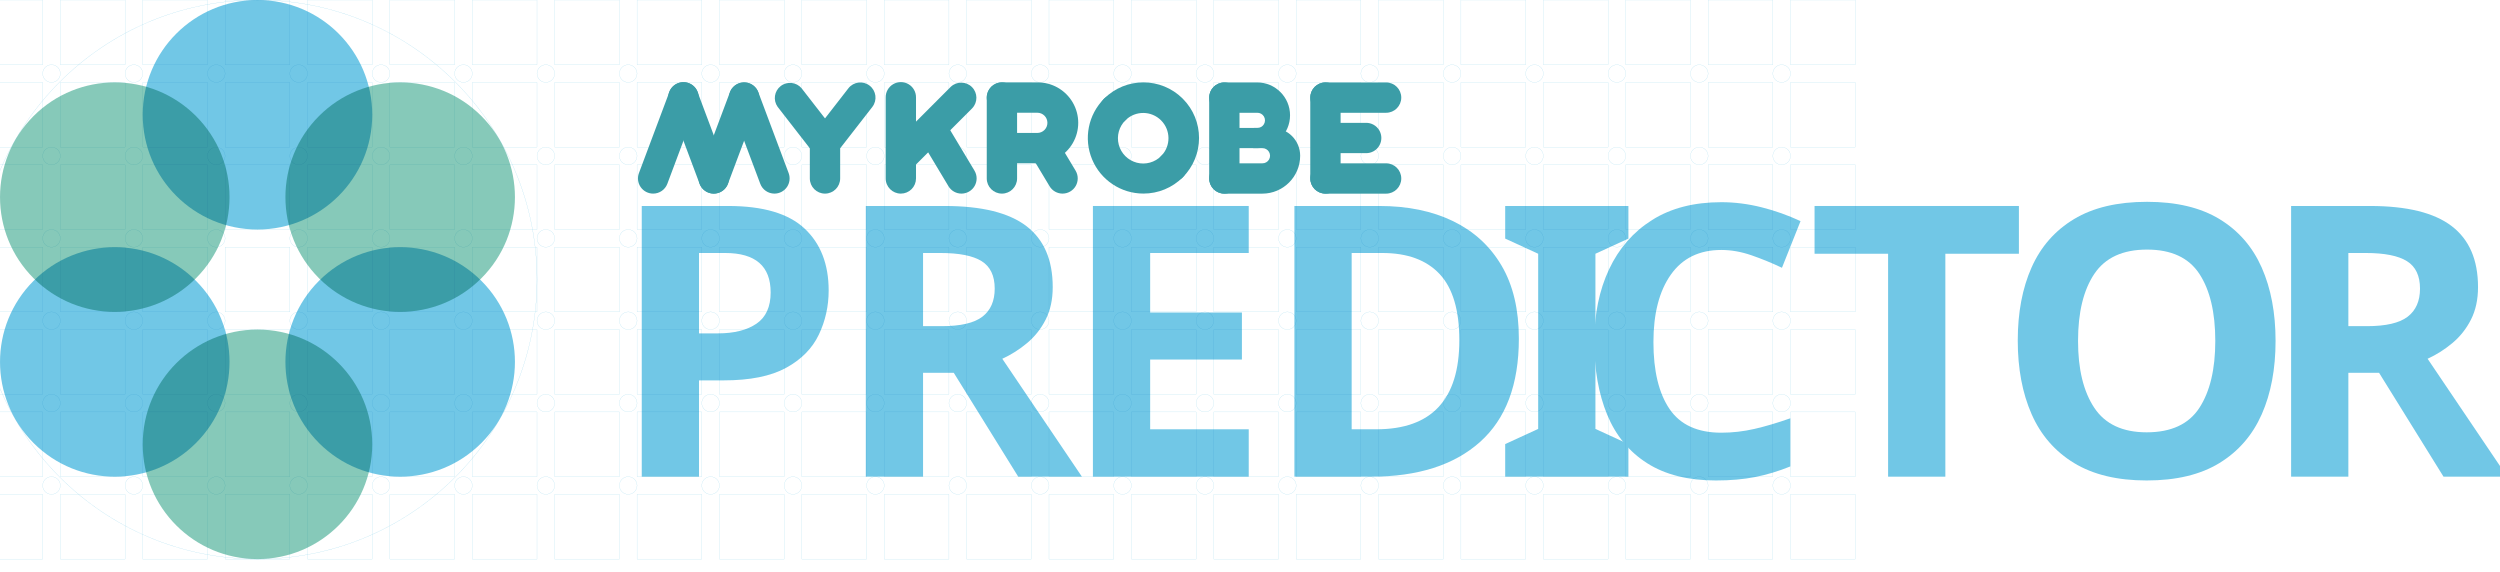
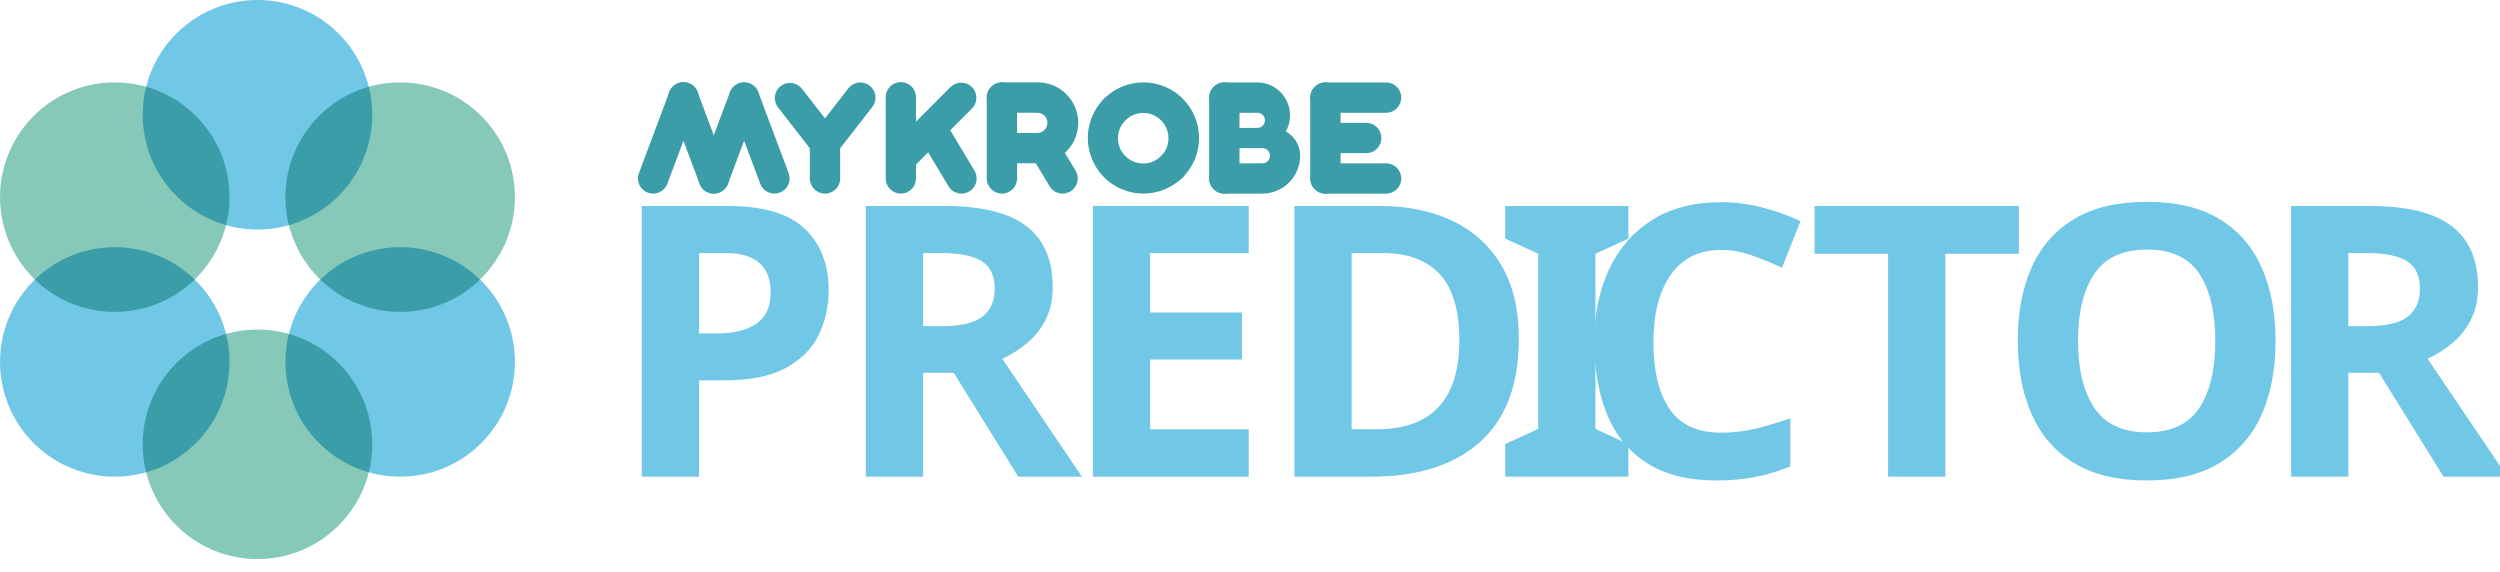
<svg xmlns="http://www.w3.org/2000/svg" viewBox="0 0 4248.14 971.06">
  <defs>
-     <style>.a{isolation:isolate;}.b{fill:none;stroke:#71c7e6;stroke-linecap:square;stroke-miterlimit:10;stroke-width:0.25px;}.c{fill:#3b9da7;}.d,.l,.m{mix-blend-mode:multiply;}.d{font-size:644.23px;font-family:BryantPro-Bold, Bryant Pro;font-weight:700;letter-spacing:-0.06em;}.d,.l{fill:#71c7e6;}.e{letter-spacing:-0.09em;}.f{letter-spacing:-0.07em;}.g{letter-spacing:-0.09em;}.h{letter-spacing:-0.08em;}.i{letter-spacing:-0.05em;}.j{letter-spacing:-0.12em;}.k{letter-spacing:-0.05em;}.m{fill:#86c9b9;}</style>
+     <style>.a{isolation:isolate;}.b{fill:#3b9da7;}.c,.k,.l{mix-blend-mode:multiply;}.c{font-size:644.23px;font-family:BryantPro-Bold, Bryant Pro;font-weight:700;letter-spacing:-0.06em;}.c,.k{fill:#71c7e6;}.d{letter-spacing:-0.09em;}.e{letter-spacing:-0.07em;}.f{letter-spacing:-0.09em;}.g{letter-spacing:-0.08em;}.h{letter-spacing:-0.05em;}.i{letter-spacing:-0.12em;}.j{letter-spacing:-0.05em;}.l{fill:#86c9b9;}</style>
  </defs>
  <g class="a">
-     <circle class="b" cx="1067.52" cy="265" r="15" />
-     <rect class="b" x="1082.52" y="140" width="110" height="110" />
-     <circle class="b" cx="1207.52" cy="265" r="15" />
-     <rect class="b" x="1222.52" y="140" width="110" height="110" />
-     <circle class="b" cx="1347.52" cy="265" r="15" />
-     <rect class="b" x="1362.52" y="140" width="110" height="110" />
-     <circle class="b" cx="1487.52" cy="265" r="15" />
-     <rect class="b" x="1502.52" y="140" width="110" height="110" />
-     <circle class="b" cx="1067.52" cy="125" r="15" />
-     <rect class="b" x="1082.52" width="110" height="110" />
-     <circle class="b" cx="1207.52" cy="125" r="15" />
-     <rect class="b" x="1222.52" width="110" height="110" />
-     <circle class="b" cx="1347.52" cy="125" r="15" />
-     <rect class="b" x="1362.52" width="110" height="110" />
-     <circle class="b" cx="1487.52" cy="125" r="15" />
-     <rect class="b" x="1502.52" width="110" height="110" />
-     <circle class="b" cx="1067.52" cy="405" r="15" />
-     <rect class="b" x="1082.52" y="280" width="110" height="110" />
-     <circle class="b" cx="1207.52" cy="405" r="15" />
-     <rect class="b" x="1222.52" y="280" width="110" height="110" />
-     <circle class="b" cx="1347.52" cy="405" r="15" />
-     <rect class="b" x="1362.52" y="280" width="110" height="110" />
-     <circle class="b" cx="1487.52" cy="405" r="15" />
-     <rect class="b" x="1502.52" y="280" width="110" height="110" />
-     <circle class="b" cx="1067.52" cy="545" r="15" />
-     <rect class="b" x="1082.52" y="420" width="110" height="110" />
-     <circle class="b" cx="1207.52" cy="545" r="15" />
-     <rect class="b" x="1222.52" y="420" width="110" height="110" />
-     <circle class="b" cx="1347.52" cy="545" r="15" />
-     <rect class="b" x="1362.52" y="420" width="110" height="110" />
-     <circle class="b" cx="1487.52" cy="545" r="15" />
-     <rect class="b" x="1502.52" y="420" width="110" height="110" />
-     <circle class="b" cx="1067.52" cy="685" r="15" />
-     <rect class="b" x="1082.52" y="560" width="110" height="110" />
-     <circle class="b" cx="1207.52" cy="685" r="15" />
-     <rect class="b" x="1222.52" y="560" width="110" height="110" />
-     <circle class="b" cx="1347.52" cy="685" r="15" />
-     <rect class="b" x="1362.52" y="560" width="110" height="110" />
-     <circle class="b" cx="1487.52" cy="685" r="15" />
-     <rect class="b" x="1502.52" y="560" width="110" height="110" />
-     <circle class="b" cx="1067.52" cy="825" r="15" />
-     <rect class="b" x="1082.52" y="700" width="110" height="110" />
-     <circle class="b" cx="1207.52" cy="825" r="15" />
-     <rect class="b" x="1222.52" y="700" width="110" height="110" />
-     <circle class="b" cx="1347.52" cy="825" r="15" />
-     <rect class="b" x="1362.52" y="700" width="110" height="110" />
-     <circle class="b" cx="1487.52" cy="825" r="15" />
-     <rect class="b" x="1502.52" y="700" width="110" height="110" />
-     <rect class="b" x="1082.52" y="840" width="110" height="110" />
-     <rect class="b" x="1222.52" y="840" width="110" height="110" />
-     <rect class="b" x="1362.52" y="840" width="110" height="110" />
-     <rect class="b" x="1502.52" y="840" width="110" height="110" />
-     <circle class="b" cx="507.52" cy="265" r="15" />
-     <rect class="b" x="522.52" y="140" width="110" height="110" />
-     <circle class="b" cx="647.52" cy="265" r="15" />
-     <rect class="b" x="662.52" y="140" width="110" height="110" />
-     <circle class="b" cx="787.52" cy="265" r="15" />
-     <rect class="b" x="802.52" y="140" width="110" height="110" />
-     <circle class="b" cx="927.52" cy="265" r="15" />
-     <rect class="b" x="942.52" y="140" width="110" height="110" />
-     <circle class="b" cx="507.52" cy="125" r="15" />
-     <rect class="b" x="522.52" width="110" height="110" />
-     <circle class="b" cx="647.52" cy="125" r="15" />
-     <rect class="b" x="662.52" width="110" height="110" />
-     <circle class="b" cx="787.52" cy="125" r="15" />
-     <rect class="b" x="802.52" width="110" height="110" />
-     <circle class="b" cx="927.52" cy="125" r="15" />
-     <rect class="b" x="942.52" width="110" height="110" />
-     <circle class="b" cx="507.52" cy="405" r="15" />
-     <rect class="b" x="522.52" y="280" width="110" height="110" />
-     <circle class="b" cx="647.52" cy="405" r="15" />
-     <rect class="b" x="662.52" y="280" width="110" height="110" />
-     <circle class="b" cx="787.52" cy="405" r="15" />
-     <rect class="b" x="802.52" y="280" width="110" height="110" />
-     <circle class="b" cx="927.52" cy="405" r="15" />
-     <rect class="b" x="942.52" y="280" width="110" height="110" />
-     <circle class="b" cx="507.52" cy="545" r="15" />
-     <rect class="b" x="522.52" y="420" width="110" height="110" />
-     <circle class="b" cx="647.52" cy="545" r="15" />
-     <rect class="b" x="662.52" y="420" width="110" height="110" />
-     <circle class="b" cx="787.52" cy="545" r="15" />
-     <rect class="b" x="802.52" y="420" width="110" height="110" />
-     <circle class="b" cx="927.52" cy="545" r="15" />
-     <rect class="b" x="942.52" y="420" width="110" height="110" />
-     <circle class="b" cx="507.52" cy="685" r="15" />
-     <rect class="b" x="522.52" y="560" width="110" height="110" />
-     <circle class="b" cx="647.52" cy="685" r="15" />
-     <rect class="b" x="662.52" y="560" width="110" height="110" />
-     <circle class="b" cx="787.52" cy="685" r="15" />
-     <rect class="b" x="802.52" y="560" width="110" height="110" />
-     <circle class="b" cx="927.52" cy="685" r="15" />
-     <rect class="b" x="942.52" y="560" width="110" height="110" />
-     <circle class="b" cx="507.52" cy="825" r="15" />
-     <rect class="b" x="522.52" y="700" width="110" height="110" />
-     <circle class="b" cx="647.52" cy="825" r="15" />
-     <rect class="b" x="662.52" y="700" width="110" height="110" />
-     <circle class="b" cx="787.52" cy="825" r="15" />
-     <rect class="b" x="802.52" y="700" width="110" height="110" />
-     <circle class="b" cx="927.52" cy="825" r="15" />
-     <rect class="b" x="942.52" y="700" width="110" height="110" />
-     <rect class="b" x="522.52" y="840" width="110" height="110" />
-     <rect class="b" x="662.52" y="840" width="110" height="110" />
-     <rect class="b" x="802.52" y="840" width="110" height="110" />
-     <rect class="b" x="942.52" y="840" width="110" height="110" />
-     <rect class="b" x="-37.48" y="140" width="110" height="110" />
-     <circle class="b" cx="87.52" cy="265" r="15" />
-     <rect class="b" x="102.52" y="140" width="110" height="110" />
-     <circle class="b" cx="227.52" cy="265" r="15" />
-     <rect class="b" x="242.52" y="140" width="110" height="110" />
-     <circle class="b" cx="367.52" cy="265" r="15" />
-     <rect class="b" x="382.52" y="140" width="110" height="110" />
-     <rect class="b" x="-37.48" width="110" height="110" />
-     <circle class="b" cx="87.52" cy="125" r="15" />
-     <rect class="b" x="102.52" width="110" height="110" />
-     <circle class="b" cx="227.52" cy="125" r="15" />
-     <rect class="b" x="242.52" width="110" height="110" />
-     <circle class="b" cx="367.52" cy="125" r="15" />
-     <rect class="b" x="382.52" width="110" height="110" />
-     <rect class="b" x="-37.48" y="280" width="110" height="110" />
-     <circle class="b" cx="87.52" cy="405" r="15" />
-     <rect class="b" x="102.52" y="280" width="110" height="110" />
-     <circle class="b" cx="227.52" cy="405" r="15" />
-     <rect class="b" x="242.52" y="280" width="110" height="110" />
-     <circle class="b" cx="367.52" cy="405" r="15" />
-     <rect class="b" x="382.52" y="280" width="110" height="110" />
-     <rect class="b" x="-37.48" y="420" width="110" height="110" />
-     <circle class="b" cx="87.52" cy="545" r="15" />
-     <rect class="b" x="102.52" y="420" width="110" height="110" />
-     <circle class="b" cx="227.52" cy="545" r="15" />
-     <rect class="b" x="242.52" y="420" width="110" height="110" />
-     <circle class="b" cx="367.52" cy="545" r="15" />
-     <rect class="b" x="382.52" y="420" width="110" height="110" />
-     <rect class="b" x="-37.48" y="560" width="110" height="110" />
-     <circle class="b" cx="87.52" cy="685" r="15" />
-     <rect class="b" x="102.52" y="560" width="110" height="110" />
-     <circle class="b" cx="227.52" cy="685" r="15" />
-     <rect class="b" x="242.52" y="560" width="110" height="110" />
-     <circle class="b" cx="367.52" cy="685" r="15" />
-     <rect class="b" x="382.52" y="560" width="110" height="110" />
-     <rect class="b" x="-37.48" y="700" width="110" height="110" />
-     <circle class="b" cx="87.52" cy="825" r="15" />
-     <rect class="b" x="102.52" y="700" width="110" height="110" />
-     <circle class="b" cx="227.52" cy="825" r="15" />
-     <rect class="b" x="242.52" y="700" width="110" height="110" />
-     <circle class="b" cx="367.52" cy="825" r="15" />
-     <rect class="b" x="382.52" y="700" width="110" height="110" />
-     <rect class="b" x="-37.48" y="840" width="110" height="110" />
-     <rect class="b" x="102.52" y="840" width="110" height="110" />
-     <rect class="b" x="242.52" y="840" width="110" height="110" />
-     <rect class="b" x="382.52" y="840" width="110" height="110" />
-     <circle class="b" cx="2607.52" cy="265" r="15" />
-     <rect class="b" x="2622.52" y="140" width="110" height="110" />
-     <circle class="b" cx="2747.52" cy="265" r="15" />
-     <rect class="b" x="2762.52" y="140" width="110" height="110" />
-     <circle class="b" cx="2887.52" cy="265" r="15" />
-     <rect class="b" x="2902.52" y="140" width="110" height="110" />
-     <circle class="b" cx="3027.52" cy="265" r="15" />
-     <rect class="b" x="3042.52" y="140" width="110" height="110" />
-     <circle class="b" cx="2607.52" cy="125" r="15" />
-     <rect class="b" x="2622.52" width="110" height="110" />
-     <circle class="b" cx="2747.52" cy="125" r="15" />
-     <rect class="b" x="2762.52" width="110" height="110" />
-     <circle class="b" cx="2887.52" cy="125" r="15" />
-     <rect class="b" x="2902.52" width="110" height="110" />
-     <circle class="b" cx="3027.52" cy="125" r="15" />
-     <rect class="b" x="3042.52" width="110" height="110" />
-     <circle class="b" cx="2607.52" cy="405" r="15" />
-     <rect class="b" x="2622.52" y="280" width="110" height="110" />
-     <circle class="b" cx="2747.52" cy="405" r="15" />
-     <rect class="b" x="2762.52" y="280" width="110" height="110" />
-     <circle class="b" cx="2887.52" cy="405" r="15" />
-     <rect class="b" x="2902.52" y="280" width="110" height="110" />
-     <circle class="b" cx="3027.52" cy="405" r="15" />
-     <rect class="b" x="3042.52" y="280" width="110" height="110" />
-     <circle class="b" cx="2607.52" cy="545" r="15" />
-     <rect class="b" x="2622.52" y="420" width="110" height="110" />
-     <circle class="b" cx="2747.52" cy="545" r="15" />
-     <rect class="b" x="2762.52" y="420" width="110" height="110" />
-     <circle class="b" cx="2887.52" cy="545" r="15" />
-     <rect class="b" x="2902.52" y="420" width="110" height="110" />
-     <circle class="b" cx="3027.52" cy="545" r="15" />
-     <rect class="b" x="3042.52" y="420" width="110" height="110" />
-     <circle class="b" cx="2607.52" cy="685" r="15" />
-     <rect class="b" x="2622.52" y="560" width="110" height="110" />
-     <circle class="b" cx="2747.52" cy="685" r="15" />
-     <rect class="b" x="2762.52" y="560" width="110" height="110" />
-     <circle class="b" cx="2887.52" cy="685" r="15" />
-     <rect class="b" x="2902.52" y="560" width="110" height="110" />
-     <circle class="b" cx="3027.52" cy="685" r="15" />
-     <rect class="b" x="3042.52" y="560" width="110" height="110" />
-     <circle class="b" cx="2607.52" cy="825" r="15" />
-     <rect class="b" x="2622.52" y="700" width="110" height="110" />
-     <circle class="b" cx="2747.52" cy="825" r="15" />
-     <rect class="b" x="2762.52" y="700" width="110" height="110" />
-     <circle class="b" cx="2887.52" cy="825" r="15" />
-     <rect class="b" x="2902.52" y="700" width="110" height="110" />
-     <circle class="b" cx="3027.52" cy="825" r="15" />
-     <rect class="b" x="3042.52" y="700" width="110" height="110" />
-     <rect class="b" x="2622.52" y="840" width="110" height="110" />
-     <rect class="b" x="2762.52" y="840" width="110" height="110" />
-     <rect class="b" x="2902.52" y="840" width="110" height="110" />
-     <rect class="b" x="3042.52" y="840" width="110" height="110" />
-     <circle class="b" cx="2047.52" cy="265" r="15" />
-     <rect class="b" x="2062.52" y="140" width="110" height="110" />
-     <circle class="b" cx="2187.52" cy="265" r="15" />
-     <rect class="b" x="2202.52" y="140" width="110" height="110" />
-     <circle class="b" cx="2327.52" cy="265" r="15" />
-     <rect class="b" x="2342.52" y="140" width="110" height="110" />
-     <circle class="b" cx="2467.52" cy="265" r="15" />
-     <rect class="b" x="2482.52" y="140" width="110" height="110" />
-     <circle class="b" cx="2047.52" cy="125" r="15" />
-     <rect class="b" x="2062.52" width="110" height="110" />
-     <circle class="b" cx="2187.52" cy="125" r="15" />
-     <rect class="b" x="2202.52" width="110" height="110" />
-     <circle class="b" cx="2327.52" cy="125" r="15" />
-     <rect class="b" x="2342.52" width="110" height="110" />
-     <circle class="b" cx="2467.52" cy="125" r="15" />
-     <rect class="b" x="2482.52" width="110" height="110" />
-     <circle class="b" cx="2047.52" cy="405" r="15" />
-     <rect class="b" x="2062.52" y="280" width="110" height="110" />
-     <circle class="b" cx="2187.52" cy="405" r="15" />
-     <rect class="b" x="2202.52" y="280" width="110" height="110" />
-     <circle class="b" cx="2327.52" cy="405" r="15" />
-     <rect class="b" x="2342.52" y="280" width="110" height="110" />
-     <circle class="b" cx="2467.52" cy="405" r="15" />
-     <rect class="b" x="2482.52" y="280" width="110" height="110" />
-     <circle class="b" cx="2047.52" cy="545" r="15" />
-     <rect class="b" x="2062.52" y="420" width="110" height="110" />
-     <circle class="b" cx="2187.52" cy="545" r="15" />
-     <rect class="b" x="2202.52" y="420" width="110" height="110" />
-     <circle class="b" cx="2327.52" cy="545" r="15" />
-     <rect class="b" x="2342.52" y="420" width="110" height="110" />
-     <circle class="b" cx="2467.52" cy="545" r="15" />
-     <rect class="b" x="2482.52" y="420" width="110" height="110" />
-     <circle class="b" cx="2047.52" cy="685" r="15" />
-     <rect class="b" x="2062.52" y="560" width="110" height="110" />
-     <circle class="b" cx="2187.52" cy="685" r="15" />
-     <rect class="b" x="2202.52" y="560" width="110" height="110" />
-     <circle class="b" cx="2327.52" cy="685" r="15" />
-     <rect class="b" x="2342.52" y="560" width="110" height="110" />
-     <circle class="b" cx="2467.52" cy="685" r="15" />
-     <rect class="b" x="2482.52" y="560" width="110" height="110" />
-     <circle class="b" cx="2047.52" cy="825" r="15" />
-     <rect class="b" x="2062.52" y="700" width="110" height="110" />
-     <circle class="b" cx="2187.52" cy="825" r="15" />
-     <rect class="b" x="2202.52" y="700" width="110" height="110" />
-     <circle class="b" cx="2327.52" cy="825" r="15" />
-     <rect class="b" x="2342.52" y="700" width="110" height="110" />
-     <circle class="b" cx="2467.52" cy="825" r="15" />
-     <rect class="b" x="2482.52" y="700" width="110" height="110" />
-     <rect class="b" x="2062.52" y="840" width="110" height="110" />
-     <rect class="b" x="2202.52" y="840" width="110" height="110" />
-     <rect class="b" x="2342.52" y="840" width="110" height="110" />
-     <rect class="b" x="2482.52" y="840" width="110" height="110" />
-     <circle class="b" cx="1627.52" cy="265" r="15" />
-     <rect class="b" x="1642.52" y="140" width="110" height="110" />
-     <circle class="b" cx="1767.52" cy="265" r="15" />
-     <rect class="b" x="1782.52" y="140" width="110" height="110" />
-     <circle class="b" cx="1907.52" cy="265" r="15" />
-     <rect class="b" x="1922.52" y="140" width="110" height="110" />
-     <circle class="b" cx="1627.52" cy="125" r="15" />
-     <rect class="b" x="1642.52" width="110" height="110" />
-     <circle class="b" cx="1767.52" cy="125" r="15" />
-     <rect class="b" x="1782.52" width="110" height="110" />
-     <circle class="b" cx="1907.52" cy="125" r="15" />
-     <rect class="b" x="1922.52" width="110" height="110" />
-     <circle class="b" cx="1627.52" cy="405" r="15" />
-     <rect class="b" x="1642.52" y="280" width="110" height="110" />
-     <circle class="b" cx="1767.52" cy="405" r="15" />
-     <rect class="b" x="1782.52" y="280" width="110" height="110" />
-     <circle class="b" cx="1907.52" cy="405" r="15" />
-     <rect class="b" x="1922.52" y="280" width="110" height="110" />
-     <circle class="b" cx="1627.52" cy="545" r="15" />
-     <rect class="b" x="1642.52" y="420" width="110" height="110" />
-     <circle class="b" cx="1767.52" cy="545" r="15" />
-     <rect class="b" x="1782.52" y="420" width="110" height="110" />
-     <circle class="b" cx="1907.52" cy="545" r="15" />
-     <rect class="b" x="1922.52" y="420" width="110" height="110" />
-     <circle class="b" cx="1627.52" cy="685" r="15" />
-     <rect class="b" x="1642.52" y="560" width="110" height="110" />
-     <circle class="b" cx="1767.52" cy="685" r="15" />
-     <rect class="b" x="1782.52" y="560" width="110" height="110" />
-     <circle class="b" cx="1907.52" cy="685" r="15" />
-     <rect class="b" x="1922.52" y="560" width="110" height="110" />
-     <circle class="b" cx="1627.52" cy="825" r="15" />
-     <rect class="b" x="1642.52" y="700" width="110" height="110" />
-     <circle class="b" cx="1767.52" cy="825" r="15" />
-     <rect class="b" x="1782.52" y="700" width="110" height="110" />
-     <circle class="b" cx="1907.52" cy="825" r="15" />
-     <rect class="b" x="1922.52" y="700" width="110" height="110" />
-     <rect class="b" x="1642.52" y="840" width="110" height="110" />
-     <rect class="b" x="1782.52" y="840" width="110" height="110" />
-     <rect class="b" x="1922.52" y="840" width="110" height="110" />
-     <circle class="b" cx="437.52" cy="475" r="475" />
-     <path class="c" d="M2080.47,140.09a25.77,25.77,0,0,0-25.77,25.77V303.29a25.77,25.77,0,1,0,51.54,0V165.86A25.77,25.77,0,0,0,2080.47,140.09Z" />
-     <path class="c" d="M2209.31,264.64a47.24,47.24,0,0,0-47.24-47.24h-64.42a17.18,17.18,0,1,0,0,34.35h47.24a12.89,12.89,0,1,1,0,25.77h-64.42a25.77,25.77,0,1,0,0,51.54h64.42a64.42,64.42,0,0,0,64.42-64.42" />
-     <path class="c" d="M2132,251.75a17.18,17.18,0,1,1,0-34.35h4.29a12.89,12.89,0,1,0,0-25.77h-55.83a25.77,25.77,0,1,1,0-51.54h55.83a55.83,55.83,0,0,1,0,111.66H2132" />
-     <path class="c" d="M1530.72,329A25.76,25.76,0,0,1,1505,303.21V165.78a25.77,25.77,0,1,1,51.53,0V303.21A25.77,25.77,0,0,1,1530.72,329Z" />
-     <path class="c" d="M1109.82,329a25.79,25.79,0,0,1-24.12-34.82l51.54-137.44a25.77,25.77,0,1,1,48.25,18.1L1134,312.26A25.79,25.79,0,0,1,1109.82,329Z" />
-     <path class="c" d="M1316,329a25.77,25.77,0,0,1-24.13-16.73l-51.54-137.43a25.77,25.77,0,1,1,48.26-18.1l51.54,137.44A25.79,25.79,0,0,1,1316,329Z" />
-     <path class="c" d="M1212.9,329a25.79,25.79,0,0,1-24.12-34.82l51.53-137.44a25.77,25.77,0,0,1,48.26,18.1L1237,312.26A25.79,25.79,0,0,1,1212.9,329Z" />
-     <path class="c" d="M1212.91,329a25.76,25.76,0,0,1-24.13-16.73l-51.54-137.43a25.77,25.77,0,1,1,48.25-18.1L1237,294.17A25.79,25.79,0,0,1,1212.91,329Z" />
-     <path class="c" d="M1401.88,329a25.77,25.77,0,0,1-25.77-25.77v-60a25.82,25.82,0,0,1,5.42-15.82L1441.66,150a25.77,25.77,0,0,1,40.7,31.62L1427.65,252v51.21A25.77,25.77,0,0,1,1401.88,329Z" />
-     <path class="c" d="M1538.27,287.16a25.77,25.77,0,0,1-18.22-44l95.53-95.61A25.77,25.77,0,0,1,1652,184l-95.53,95.61A25.68,25.68,0,0,1,1538.27,287.16Z" />
-     <path class="c" d="M1633.83,329a25.76,25.76,0,0,1-22.12-12.52l-41.19-68.64a25.77,25.77,0,1,1,44.19-26.52L1655.9,290a25.78,25.78,0,0,1-22.07,39Z" />
-     <path class="c" d="M1702.52,329a25.77,25.77,0,0,1-25.77-25.77V165.78a25.77,25.77,0,1,1,51.54,0V303.21A25.77,25.77,0,0,1,1702.52,329Z" />
-     <path class="c" d="M1943,328.94a94.45,94.45,0,0,1-66.82-161.26,25.77,25.77,0,0,1,36.45,36.45,42.95,42.95,0,1,0,60.74,60.73,25.77,25.77,0,0,1,36.44,36.45A94.2,94.2,0,0,1,1943,328.94Z" />
-     <path class="c" d="M1991.58,308.85a25.77,25.77,0,0,1-18.22-44,42.95,42.95,0,0,0-60.74-60.73,25.77,25.77,0,0,1-36.45-36.45A94.49,94.49,0,1,1,2009.8,301.31,25.69,25.69,0,0,1,1991.58,308.85Z" />
-     <path class="c" d="M2355.34,191.63H2252.26a25.77,25.77,0,0,1,0-51.54h103.08a25.77,25.77,0,0,1,0,51.54Z" />
-     <path class="c" d="M2355.34,329.06H2252.26a25.77,25.77,0,0,1,0-51.54h103.08a25.77,25.77,0,0,1,0,51.54Z" />
-     <path class="c" d="M2252.26,329a25.77,25.77,0,0,1-25.77-25.77V165.78a25.77,25.77,0,1,1,51.54,0V303.21A25.77,25.77,0,0,1,2252.26,329Z" />
-     <path class="c" d="M1762.65,277.44h-34.36a25.77,25.77,0,1,1,0-51.53h34.36a17.18,17.18,0,0,0,0-34.36h-60.13a25.77,25.77,0,1,1,0-51.54h60.13a68.72,68.72,0,1,1,0,137.43Z" />
-     <path class="c" d="M1805.62,329a25.77,25.77,0,0,1-22.12-12.52l-23.42-39a25.77,25.77,0,0,1,44.2-26.51l23.41,39a25.78,25.78,0,0,1-22.07,39Z" />
-     <path class="c" d="M1401.9,268.94a25.75,25.75,0,0,1-20.37-10l-60.13-77.39A25.77,25.77,0,0,1,1362.1,150l60.13,77.38a25.78,25.78,0,0,1-20.33,41.59Z" />
-     <path class="c" d="M2321,260.26H2278a25.77,25.77,0,1,1,0-51.53H2321a25.77,25.77,0,1,1,0,51.53Z" />
-     <text class="d" transform="translate(1032.52 810)">P<tspan class="e" x="380.73" y="0">R</tspan>
-       <tspan class="f" x="766.63" y="0">E</tspan>
-       <tspan class="g" x="1109.03" y="0">D</tspan>
-       <tspan class="h" x="1504.58" y="0">I</tspan>
-       <tspan class="i" x="1639.22" y="0">C</tspan>
-       <tspan class="j" x="2037.99" y="0">T</tspan>
-       <tspan class="g" x="2358.81" y="0">O</tspan>
-       <tspan class="k" x="2802.68" y="0">R</tspan>
+     <path class="b" d="M2080.47,140.09a25.77,25.77,0,0,0-25.77,25.77V303.29a25.77,25.77,0,1,0,51.54,0V165.86A25.77,25.77,0,0,0,2080.47,140.09Z" />
+     <path class="b" d="M2209.31,264.64a47.24,47.24,0,0,0-47.24-47.24h-64.42a17.18,17.18,0,1,0,0,34.35h47.24a12.89,12.89,0,1,1,0,25.77h-64.42a25.77,25.77,0,1,0,0,51.54h64.42a64.42,64.42,0,0,0,64.42-64.42" />
+     <path class="b" d="M2132,251.75a17.18,17.18,0,1,1,0-34.35h4.29a12.89,12.89,0,1,0,0-25.77h-55.83a25.77,25.77,0,1,1,0-51.54h55.83a55.83,55.83,0,0,1,0,111.66H2132" />
+     <path class="b" d="M1530.72,329A25.76,25.76,0,0,1,1505,303.21V165.78a25.77,25.77,0,1,1,51.53,0V303.21A25.77,25.77,0,0,1,1530.72,329Z" />
+     <path class="b" d="M1109.82,329a25.79,25.79,0,0,1-24.12-34.82l51.54-137.44a25.77,25.77,0,1,1,48.25,18.1L1134,312.26A25.79,25.79,0,0,1,1109.82,329Z" />
+     <path class="b" d="M1316,329a25.77,25.77,0,0,1-24.13-16.73l-51.54-137.43a25.77,25.77,0,1,1,48.26-18.1l51.54,137.44A25.79,25.79,0,0,1,1316,329Z" />
+     <path class="b" d="M1212.9,329a25.79,25.79,0,0,1-24.12-34.82l51.53-137.44a25.77,25.77,0,0,1,48.26,18.1L1237,312.26A25.79,25.79,0,0,1,1212.9,329Z" />
+     <path class="b" d="M1212.91,329a25.76,25.76,0,0,1-24.13-16.73l-51.54-137.43a25.77,25.77,0,1,1,48.25-18.1L1237,294.17A25.79,25.79,0,0,1,1212.91,329Z" />
+     <path class="b" d="M1401.88,329a25.77,25.77,0,0,1-25.77-25.77v-60a25.82,25.82,0,0,1,5.42-15.82L1441.66,150a25.77,25.77,0,0,1,40.7,31.62L1427.65,252v51.21A25.77,25.77,0,0,1,1401.88,329Z" />
+     <path class="b" d="M1538.27,287.16a25.77,25.77,0,0,1-18.22-44l95.53-95.61A25.77,25.77,0,0,1,1652,184l-95.53,95.61A25.68,25.68,0,0,1,1538.27,287.16Z" />
+     <path class="b" d="M1633.83,329a25.76,25.76,0,0,1-22.12-12.52l-41.19-68.64a25.77,25.77,0,1,1,44.19-26.52L1655.9,290a25.78,25.78,0,0,1-22.07,39Z" />
+     <path class="b" d="M1702.52,329a25.77,25.77,0,0,1-25.77-25.77V165.78a25.77,25.77,0,1,1,51.54,0V303.21A25.77,25.77,0,0,1,1702.52,329Z" />
+     <path class="b" d="M1943,328.94a94.45,94.45,0,0,1-66.82-161.26,25.77,25.77,0,0,1,36.45,36.45,42.95,42.95,0,1,0,60.74,60.73,25.77,25.77,0,0,1,36.44,36.45A94.2,94.2,0,0,1,1943,328.94Z" />
+     <path class="b" d="M1991.58,308.85a25.77,25.77,0,0,1-18.22-44,42.95,42.95,0,0,0-60.74-60.73,25.77,25.77,0,0,1-36.45-36.45A94.49,94.49,0,1,1,2009.8,301.31,25.69,25.69,0,0,1,1991.58,308.85Z" />
+     <path class="b" d="M2355.34,191.63H2252.26a25.77,25.77,0,0,1,0-51.54h103.08a25.77,25.77,0,0,1,0,51.54Z" />
+     <path class="b" d="M2355.34,329.06H2252.26a25.77,25.77,0,0,1,0-51.54h103.08a25.77,25.77,0,0,1,0,51.54Z" />
+     <path class="b" d="M2252.26,329a25.77,25.77,0,0,1-25.77-25.77V165.78a25.77,25.77,0,1,1,51.54,0V303.21A25.77,25.77,0,0,1,2252.26,329Z" />
+     <path class="b" d="M1762.65,277.44h-34.36a25.77,25.77,0,1,1,0-51.53h34.36a17.18,17.18,0,0,0,0-34.36h-60.13a25.77,25.77,0,1,1,0-51.54h60.13a68.72,68.72,0,1,1,0,137.43Z" />
+     <path class="b" d="M1805.62,329a25.77,25.77,0,0,1-22.12-12.52l-23.42-39a25.77,25.77,0,0,1,44.2-26.51l23.41,39a25.78,25.78,0,0,1-22.07,39Z" />
+     <path class="b" d="M1401.9,268.94a25.75,25.75,0,0,1-20.37-10l-60.13-77.39A25.77,25.77,0,0,1,1362.1,150l60.13,77.38a25.78,25.78,0,0,1-20.33,41.59Z" />
+     <path class="b" d="M2321,260.26H2278a25.77,25.77,0,1,1,0-51.53H2321a25.77,25.77,0,1,1,0,51.53Z" />
+     <text class="c" transform="translate(1032.52 810)">P<tspan class="d" x="380.73" y="0">R</tspan>
+       <tspan class="e" x="766.63" y="0">E</tspan>
+       <tspan class="f" x="1109.03" y="0">D</tspan>
+       <tspan class="g" x="1504.58" y="0">I</tspan>
+       <tspan class="h" x="1639.22" y="0">C</tspan>
+       <tspan class="i" x="2037.99" y="0">T</tspan>
+       <tspan class="f" x="2358.81" y="0">O</tspan>
+       <tspan class="j" x="2802.68" y="0">R</tspan>
    </text>
-     <circle class="l" cx="437.52" cy="195" r="195" />
-     <circle class="m" cx="437.52" cy="755" r="195" />
-     <circle class="m" cx="195.03" cy="335" r="195" transform="translate(-179.76 236.03) rotate(-45)" />
-     <circle class="l" cx="680.01" cy="615" r="195" transform="translate(-235.7 660.97) rotate(-45)" />
-     <circle class="l" cx="195.03" cy="615" r="195" transform="translate(-377.75 318.04) rotate(-45)" />
-     <circle class="m" cx="680.01" cy="335" r="195" transform="translate(-37.71 578.96) rotate(-45)" />
+     <circle class="k" cx="437.52" cy="195" r="195" />
+     <circle class="l" cx="437.52" cy="755" r="195" />
+     <circle class="l" cx="195.03" cy="335" r="195" transform="translate(-179.76 236.03) rotate(-45)" />
+     <circle class="k" cx="680.01" cy="615" r="195" transform="translate(-235.7 660.97) rotate(-45)" />
+     <circle class="k" cx="195.03" cy="615" r="195" transform="translate(-377.75 318.04) rotate(-45)" />
+     <circle class="l" cx="680.01" cy="335" r="195" transform="translate(-37.71 578.96) rotate(-45)" />
  </g>
</svg>
